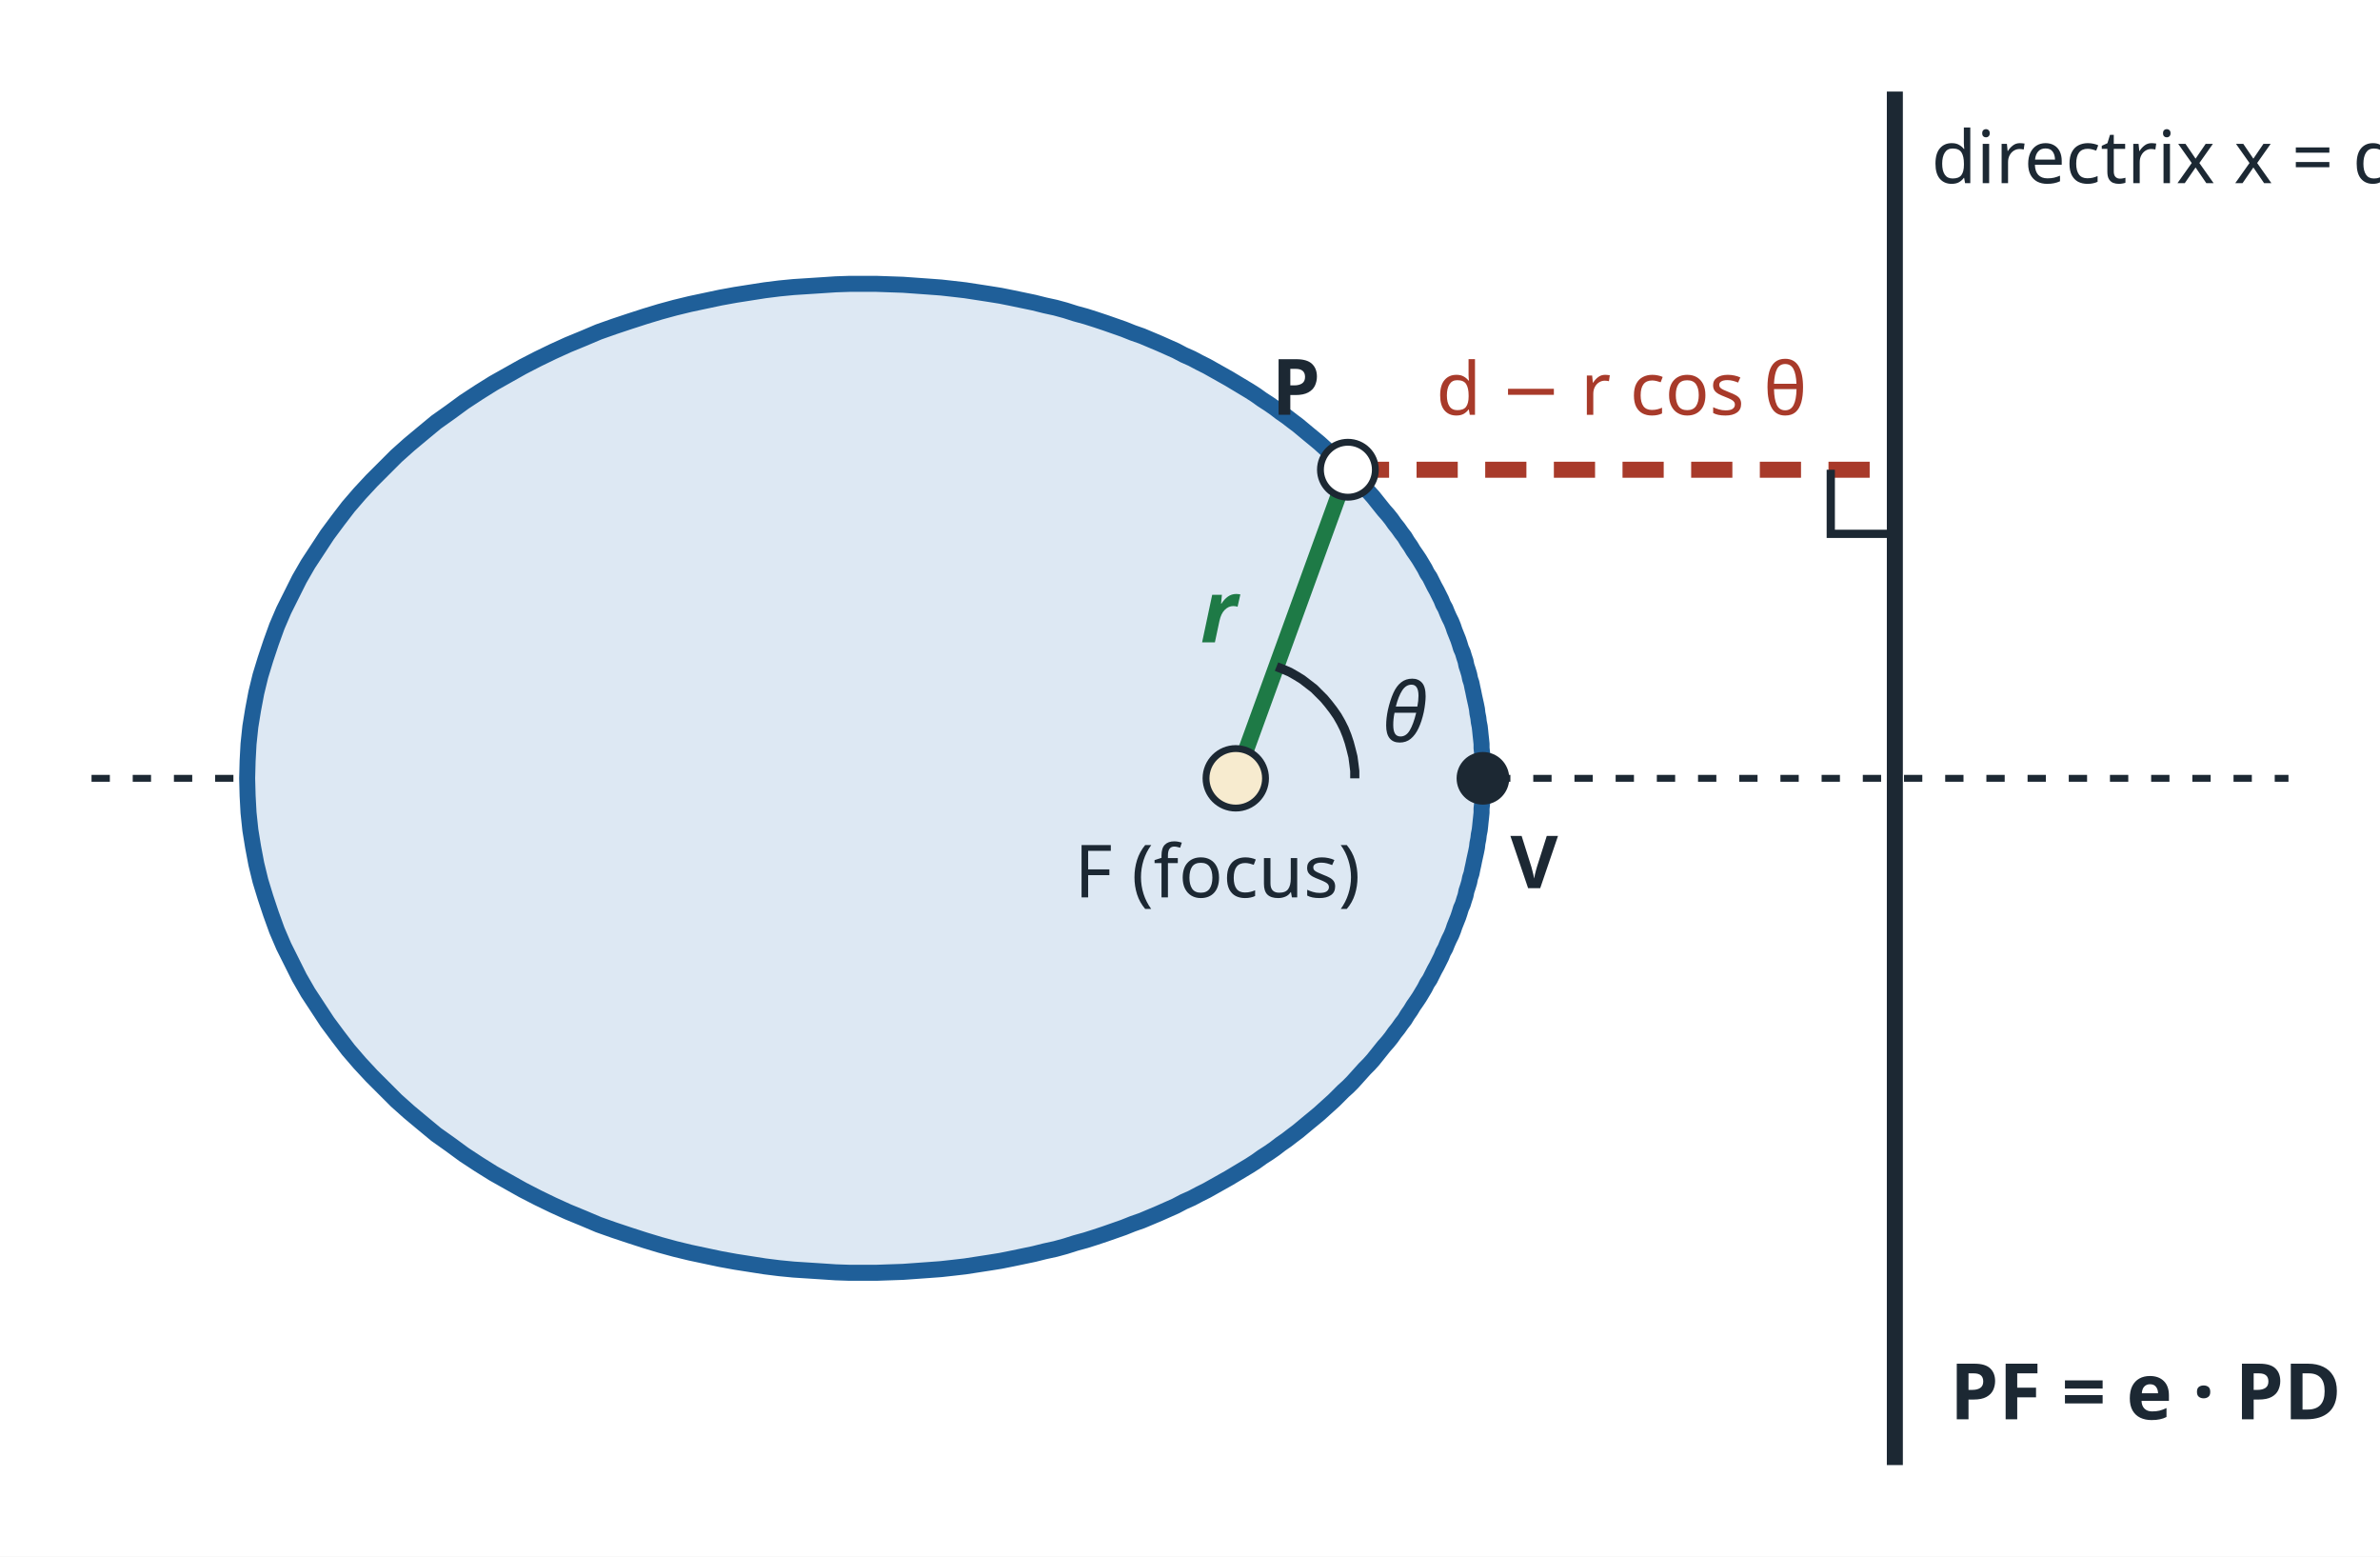
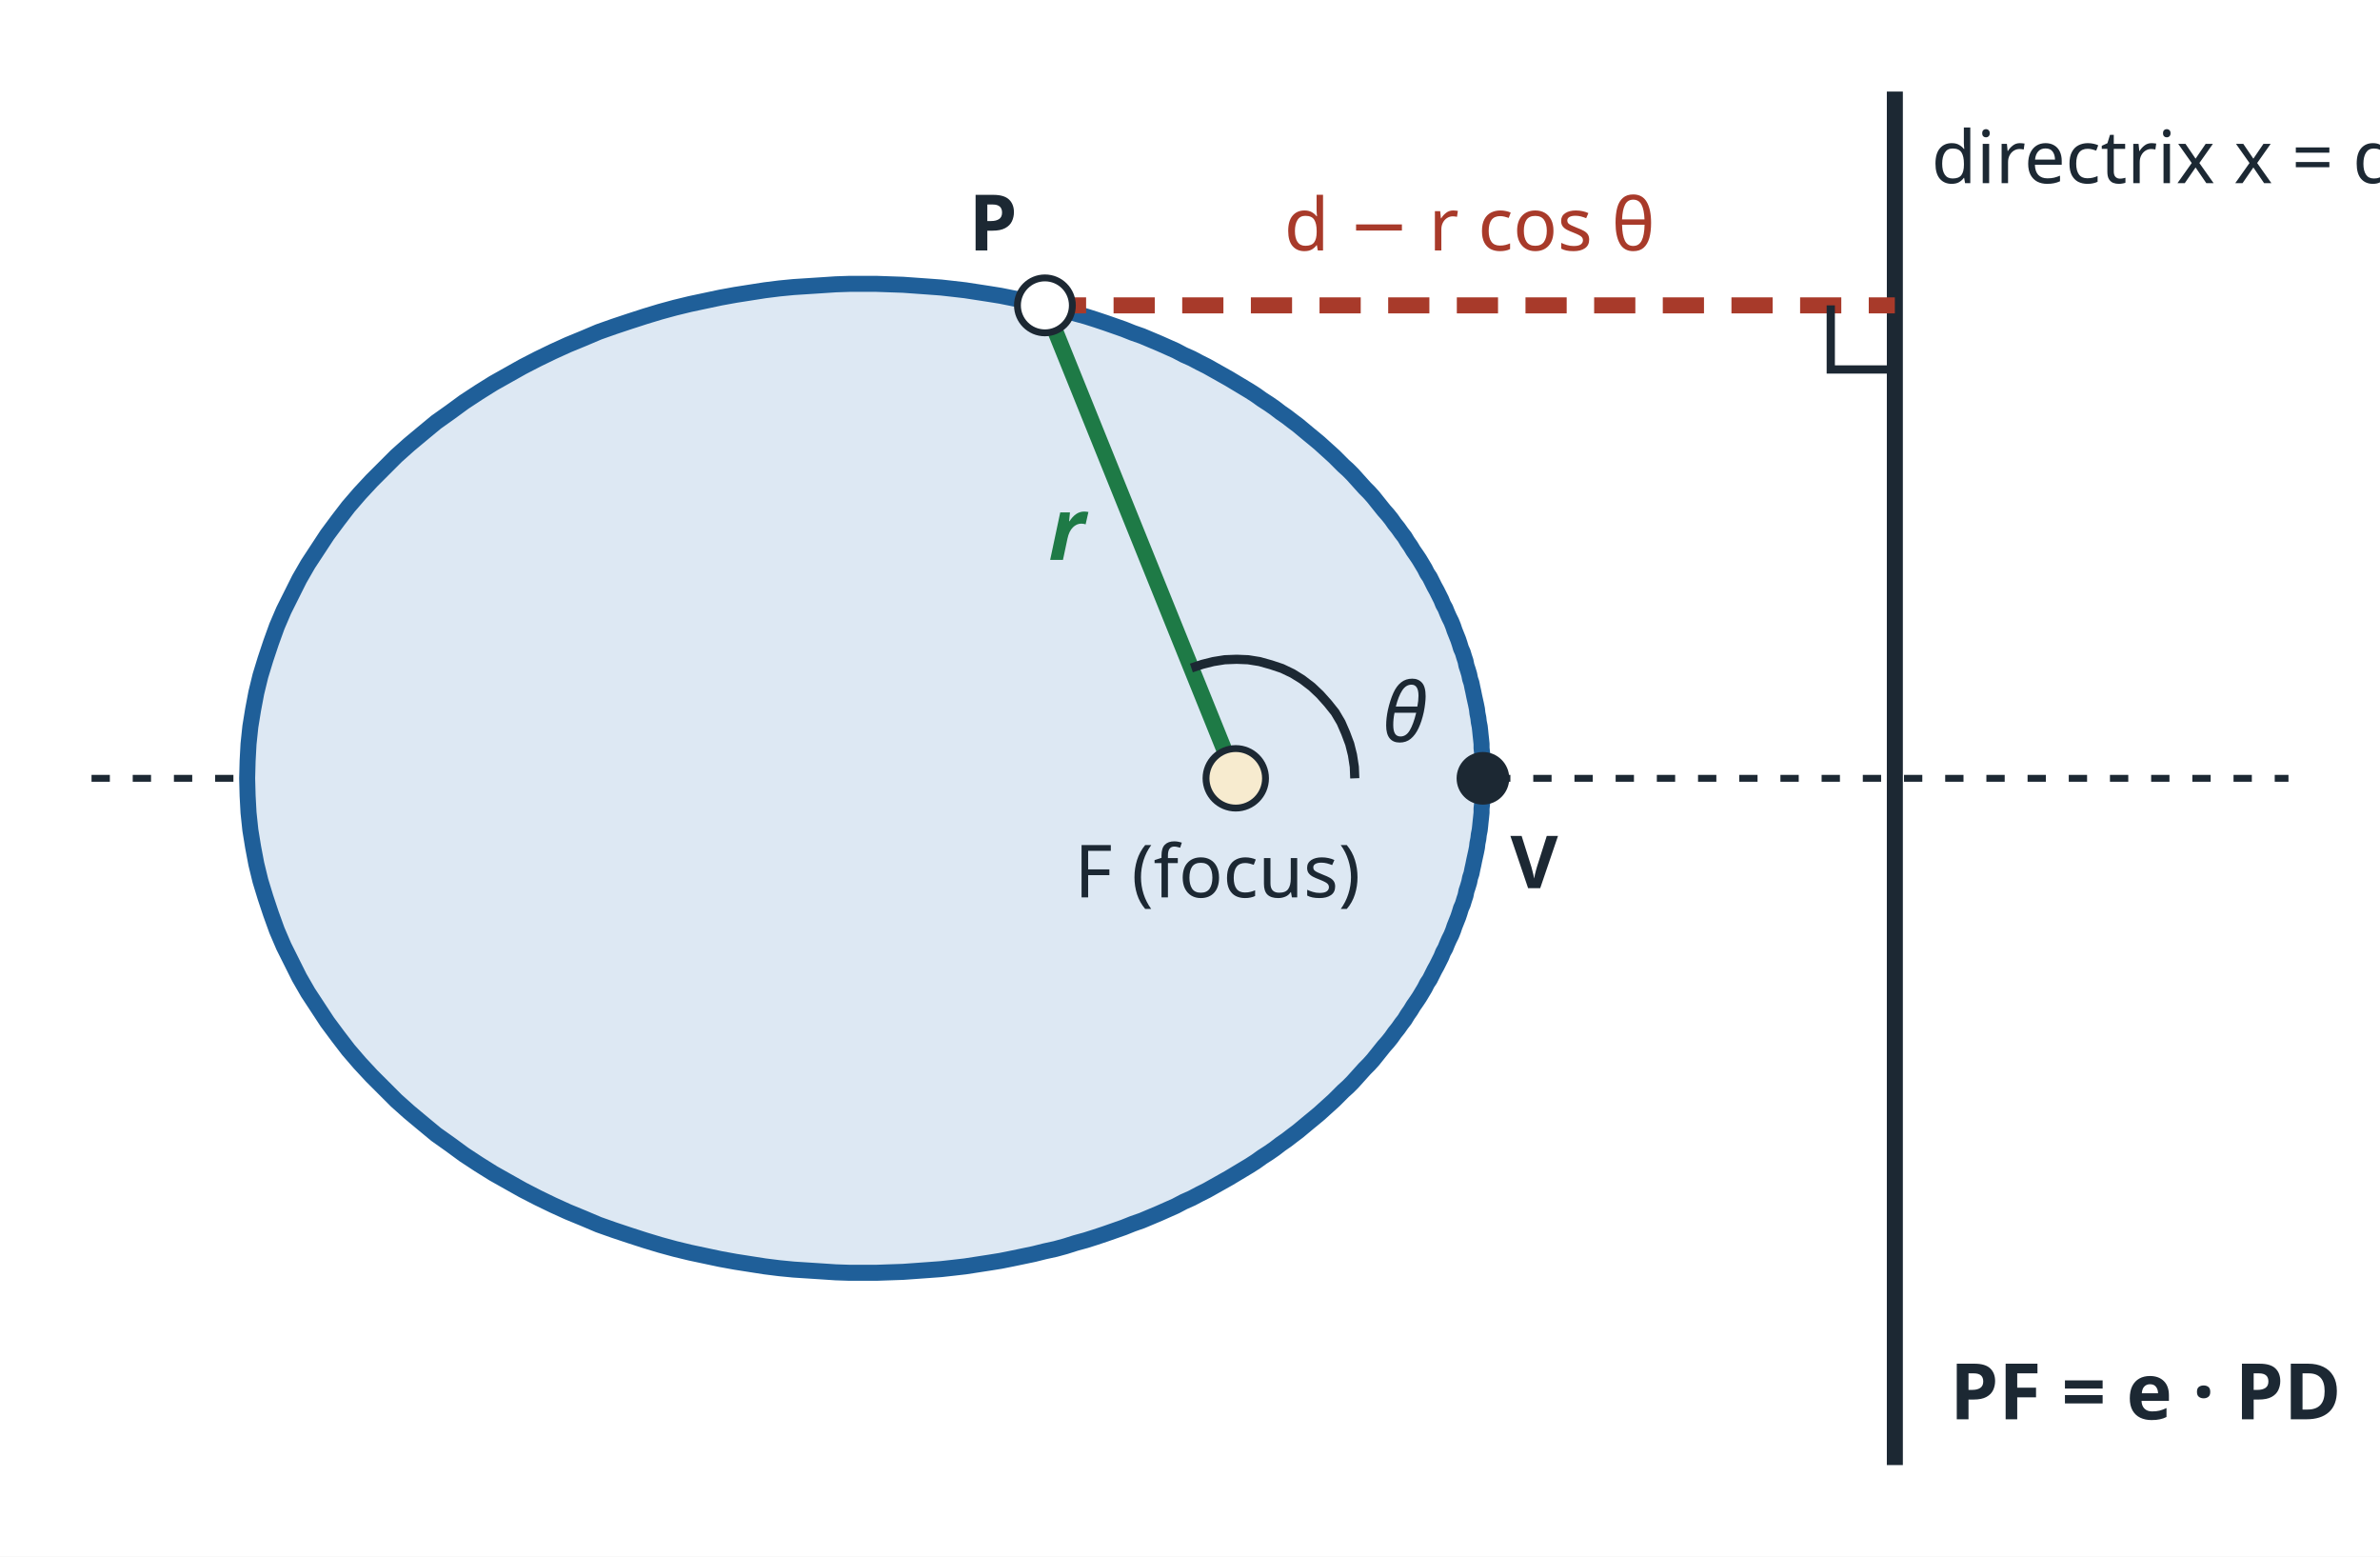
<svg xmlns="http://www.w3.org/2000/svg" viewBox="0 0 520 340" width="520" height="340" font-family="sans-serif">
  <rect width="520" height="340" fill="#ffffff" />
  <line x1="20.0" y1="170.0" x2="500.0" y2="170.0" stroke="#1c2833" stroke-width="1.5" stroke-dasharray="4 5" />
  <polyline points="324.0,170.0 324.0,169.1 324.0,168.1 324.0,167.2 323.9,166.2 323.9,165.3 323.8,164.3 323.7,163.4 323.7,162.5 323.6,161.5 323.5,160.6 323.4,159.6 323.3,158.7 323.1,157.7 323.0,156.8 322.8,155.8 322.7,154.9 322.5,153.9 322.3,153.0 322.1,152.1 321.9,151.1 321.7,150.2 321.5,149.2 321.2,148.3 321.0,147.3 320.7,146.3 320.4,145.4 320.2,144.4 319.9,143.5 319.6,142.5 319.2,141.6 318.9,140.6 318.6,139.7 318.2,138.7 317.8,137.7 317.5,136.8 317.1,135.8 316.6,134.8 316.2,133.9 315.8,132.9 315.3,132.0 314.9,131.0 314.4,130.0 313.9,129.0 313.4,128.1 312.9,127.1 312.4,126.1 311.8,125.2 311.3,124.2 310.7,123.2 310.1,122.2 309.5,121.3 308.8,120.3 308.2,119.3 307.5,118.3 306.9,117.3 306.2,116.4 305.5,115.4 304.7,114.4 304.0,113.4 303.2,112.4 302.4,111.5 301.6,110.5 300.8,109.5 300.0,108.5 299.1,107.5 298.2,106.6 297.3,105.6 296.4,104.6 295.5,103.6 294.5,102.6 293.5,101.7 292.5,100.7 291.5,99.7 290.4,98.7 289.4,97.8 288.3,96.8 287.1,95.8 286.0,94.9 284.8,93.9 283.6,92.9 282.4,92.0 281.1,91.0 279.8,90.1 278.5,89.1 277.2,88.2 275.8,87.3 274.4,86.3 273.0,85.4 271.5,84.5 270.0,83.6 268.5,82.7 266.9,81.8 265.3,80.9 263.7,80.0 262.1,79.2 260.4,78.3 258.6,77.5 256.9,76.6 255.1,75.8 253.3,75.0 251.4,74.2 249.5,73.4 247.5,72.7 245.5,71.9 243.5,71.2 241.5,70.5 239.4,69.8 237.2,69.1 235.0,68.5 232.8,67.8 230.6,67.2 228.3,66.7 225.9,66.1 223.5,65.6 221.1,65.1 218.6,64.6 216.1,64.2 213.5,63.8 210.9,63.4 208.3,63.1 205.6,62.8 202.9,62.6 200.1,62.4 197.3,62.2 194.4,62.1 191.5,62.0 188.6,62.0 185.6,62.0 182.6,62.1 179.6,62.3 176.5,62.5 173.4,62.7 170.3,63.0 167.1,63.4 163.9,63.9 160.7,64.4 157.4,65.0 154.1,65.7 150.8,66.4 147.5,67.2 144.2,68.1 140.9,69.1 137.5,70.2 134.2,71.3 130.8,72.5 127.5,73.9 124.1,75.3 120.8,76.8 117.5,78.4 114.2,80.1 111.0,81.9 107.8,83.7 104.6,85.7 101.4,87.8 98.4,90.0 95.3,92.2 92.4,94.6 89.4,97.1 86.6,99.6 83.9,102.3 81.2,105.0 78.6,107.8 76.1,110.7 73.8,113.7 71.5,116.8 69.4,120.0 67.3,123.2 65.4,126.5 63.7,129.9 62.0,133.3 60.5,136.8 59.2,140.4 58.0,144.0 56.9,147.6 56.0,151.3 55.3,155.0 54.7,158.7 54.3,162.5 54.1,166.2 54.0,170.0 54.1,173.8 54.3,177.5 54.7,181.3 55.3,185.0 56.0,188.7 56.9,192.4 58.0,196.0 59.2,199.6 60.5,203.2 62.0,206.7 63.7,210.1 65.4,213.5 67.3,216.8 69.4,220.0 71.5,223.2 73.8,226.3 76.1,229.3 78.6,232.2 81.2,235.0 83.9,237.7 86.6,240.4 89.4,242.9 92.4,245.4 95.3,247.8 98.4,250.0 101.4,252.2 104.6,254.3 107.8,256.3 111.0,258.1 114.2,259.9 117.5,261.6 120.8,263.2 124.1,264.7 127.5,266.1 130.8,267.5 134.2,268.7 137.5,269.8 140.9,270.9 144.2,271.9 147.5,272.8 150.8,273.6 154.1,274.3 157.4,275.0 160.7,275.6 163.9,276.1 167.1,276.6 170.3,277.0 173.4,277.3 176.5,277.5 179.6,277.7 182.6,277.9 185.6,278.0 188.6,278.0 191.5,278.0 194.4,277.9 197.3,277.8 200.1,277.6 202.9,277.4 205.6,277.2 208.3,276.9 210.9,276.6 213.5,276.2 216.1,275.8 218.6,275.4 221.1,274.9 223.5,274.4 225.9,273.9 228.3,273.3 230.6,272.8 232.8,272.2 235.0,271.5 237.2,270.9 239.4,270.2 241.5,269.5 243.5,268.8 245.5,268.1 247.5,267.3 249.5,266.6 251.4,265.8 253.3,265.0 255.1,264.2 256.9,263.4 258.6,262.5 260.4,261.7 262.1,260.8 263.7,260.0 265.3,259.1 266.9,258.2 268.5,257.3 270.0,256.4 271.5,255.5 273.0,254.6 274.4,253.7 275.8,252.7 277.2,251.8 278.5,250.9 279.8,249.9 281.1,249.0 282.4,248.0 283.6,247.1 284.8,246.1 286.0,245.1 287.1,244.2 288.3,243.2 289.4,242.2 290.4,241.3 291.5,240.3 292.5,239.3 293.5,238.3 294.5,237.4 295.5,236.4 296.4,235.4 297.3,234.4 298.2,233.4 299.1,232.5 300.0,231.5 300.8,230.5 301.6,229.5 302.4,228.5 303.2,227.6 304.0,226.6 304.7,225.6 305.5,224.6 306.2,223.6 306.9,222.7 307.5,221.7 308.2,220.7 308.8,219.7 309.5,218.7 310.1,217.8 310.7,216.8 311.3,215.8 311.8,214.8 312.4,213.9 312.9,212.9 313.4,211.9 313.9,211.0 314.4,210.0 314.9,209.0 315.3,208.0 315.8,207.1 316.2,206.1 316.6,205.2 317.1,204.2 317.5,203.2 317.8,202.3 318.2,201.3 318.6,200.3 318.9,199.4 319.2,198.4 319.6,197.5 319.9,196.5 320.2,195.6 320.4,194.6 320.7,193.7 321.0,192.7 321.2,191.7 321.5,190.8 321.7,189.8 321.9,188.9 322.1,187.9 322.3,187.0 322.5,186.1 322.7,185.1 322.8,184.2 323.0,183.2 323.1,182.3 323.3,181.3 323.4,180.4 323.5,179.4 323.6,178.5 323.7,177.5 323.7,176.6 323.8,175.7 323.9,174.7 323.9,173.8 324.0,172.8 324.0,171.9 324.0,170.9 324.0,170.0" fill="#dde8f3" stroke="#1f5f99" stroke-width="3.5" stroke-linejoin="round" />
  <line x1="414.0" y1="20.0" x2="414.0" y2="320.0" stroke="#1c2833" stroke-width="3.5" />
-   <line x1="270.0" y1="170.0" x2="294.5" y2="102.6" stroke="#1e7a46" stroke-width="3.5" />
-   <line x1="294.5" y1="102.6" x2="414.0" y2="102.6" stroke="#a83a2a" stroke-width="3.5" stroke-dasharray="9 6" />
-   <polyline points="400.0,102.6 400.0,116.6 414.0,116.6" fill="none" stroke="#1c2833" stroke-width="1.8" />
-   <polyline points="296.0,170.0 296.0,168.4 295.8,166.8 295.6,165.3 295.2,163.7 294.8,162.2 294.3,160.7 293.7,159.2 293.0,157.8 292.2,156.4 291.3,155.1 290.3,153.8 289.3,152.6 288.2,151.5 287.1,150.4 285.8,149.4 284.5,148.4 283.2,147.6 281.8,146.8 280.4,146.2 278.9,145.6" fill="none" stroke="#1c2833" stroke-width="2" stroke-linejoin="round" />
+   <line x1="270.0" y1="170.0" x2="228.3" y2="66.7" stroke="#1e7a46" stroke-width="3.5" />
+   <line x1="228.3" y1="66.7" x2="414.0" y2="66.7" stroke="#a83a2a" stroke-width="3.5" stroke-dasharray="9 6" />
+   <polyline points="400.0,66.7 400.0,80.7 414.0,80.7" fill="none" stroke="#1c2833" stroke-width="1.8" />
+   <polyline points="296.0,170.0 295.9,167.5 295.5,164.9 294.9,162.5 294.0,160.1 293.0,157.8 291.7,155.6 290.1,153.6 288.4,151.7 286.6,150.0 284.5,148.4 282.4,147.1 280.1,146.0 277.7,145.2 275.2,144.5 272.7,144.1 270.2,144.0 267.6,144.1 265.1,144.5 262.7,145.1 260.3,145.9" fill="none" stroke="#1c2833" stroke-width="2" stroke-linejoin="round" />
  <circle cx="270.0" cy="170.0" r="6.5" fill="#f7ebcf" stroke="#1c2833" stroke-width="1.5" />
-   <circle cx="294.5" cy="102.6" r="6" fill="#ffffff" stroke="#1c2833" stroke-width="1.5" />
+   <circle cx="228.3" cy="66.7" r="6" fill="#ffffff" stroke="#1c2833" stroke-width="1.5" />
  <circle cx="324.0" cy="170.0" r="5" fill="#1c2833" stroke="#1c2833" stroke-width="1.5" />
  <text x="266.0" y="196.0" font-size="16" text-anchor="middle" font-weight="normal" fill="#1c2833">F (focus)</text>
  <text x="422.0" y="40.0" font-size="16" text-anchor="start" font-weight="normal" fill="#1c2833">directrix x = d</text>
-   <text x="288.5" y="90.6" font-size="17" text-anchor="end" font-weight="bold" fill="#1c2833">P</text>
-   <text x="270.3" y="140.3" font-size="19" text-anchor="end" font-weight="bold" fill="#1e7a46" font-style="italic">r</text>
-   <text x="354.3" y="90.6" font-size="16" text-anchor="middle" font-weight="normal" fill="#a83a2a">d − r cos θ</text>
+   <text x="222.3" y="54.7" font-size="17" text-anchor="end" font-weight="bold" fill="#1c2833">P</text>
+   <text x="237.1" y="122.3" font-size="19" text-anchor="end" font-weight="bold" fill="#1e7a46" font-style="italic">r</text>
+   <text x="321.1" y="54.7" font-size="16" text-anchor="middle" font-weight="normal" fill="#a83a2a">d − r cos θ</text>
  <text x="302.0" y="162.0" font-size="18" text-anchor="start" font-weight="normal" fill="#1c2833" font-style="italic">θ</text>
  <text x="330.0" y="194.0" font-size="16" text-anchor="start" font-weight="bold" fill="#1c2833">V</text>
  <text x="426.0" y="310.0" font-size="17" text-anchor="start" font-weight="bold" fill="#1c2833">PF = e · PD</text>
</svg>
